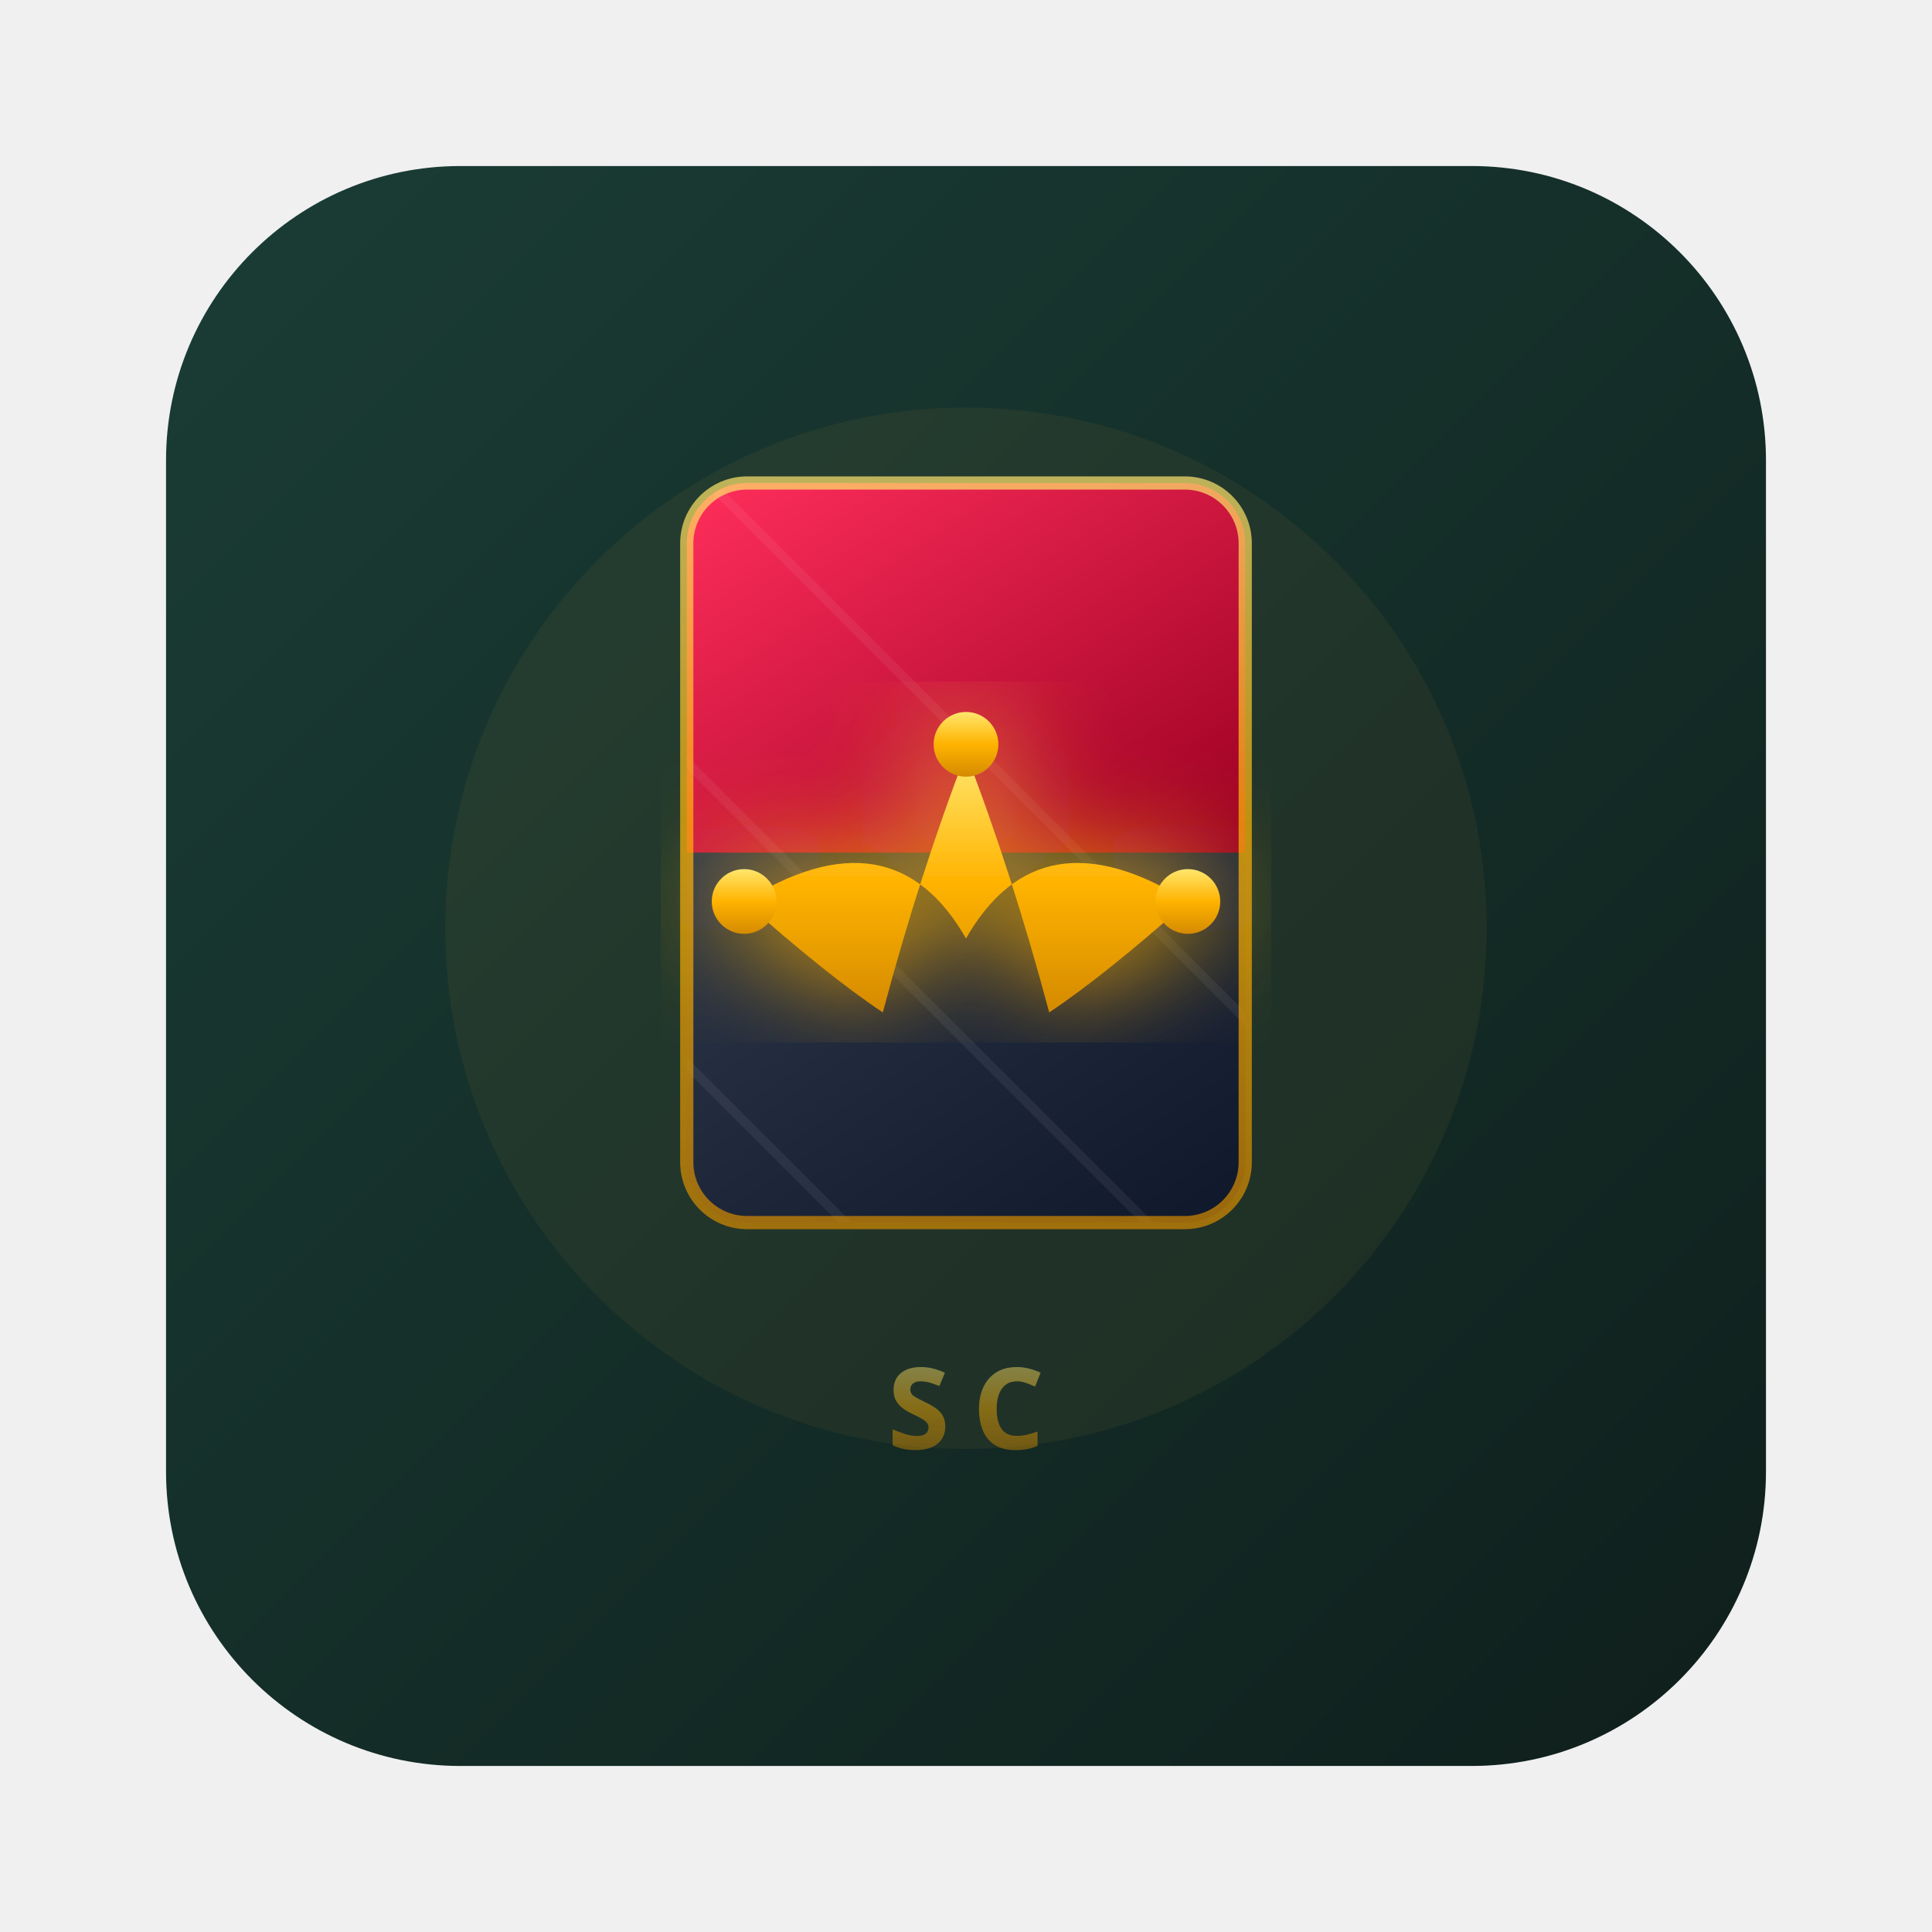
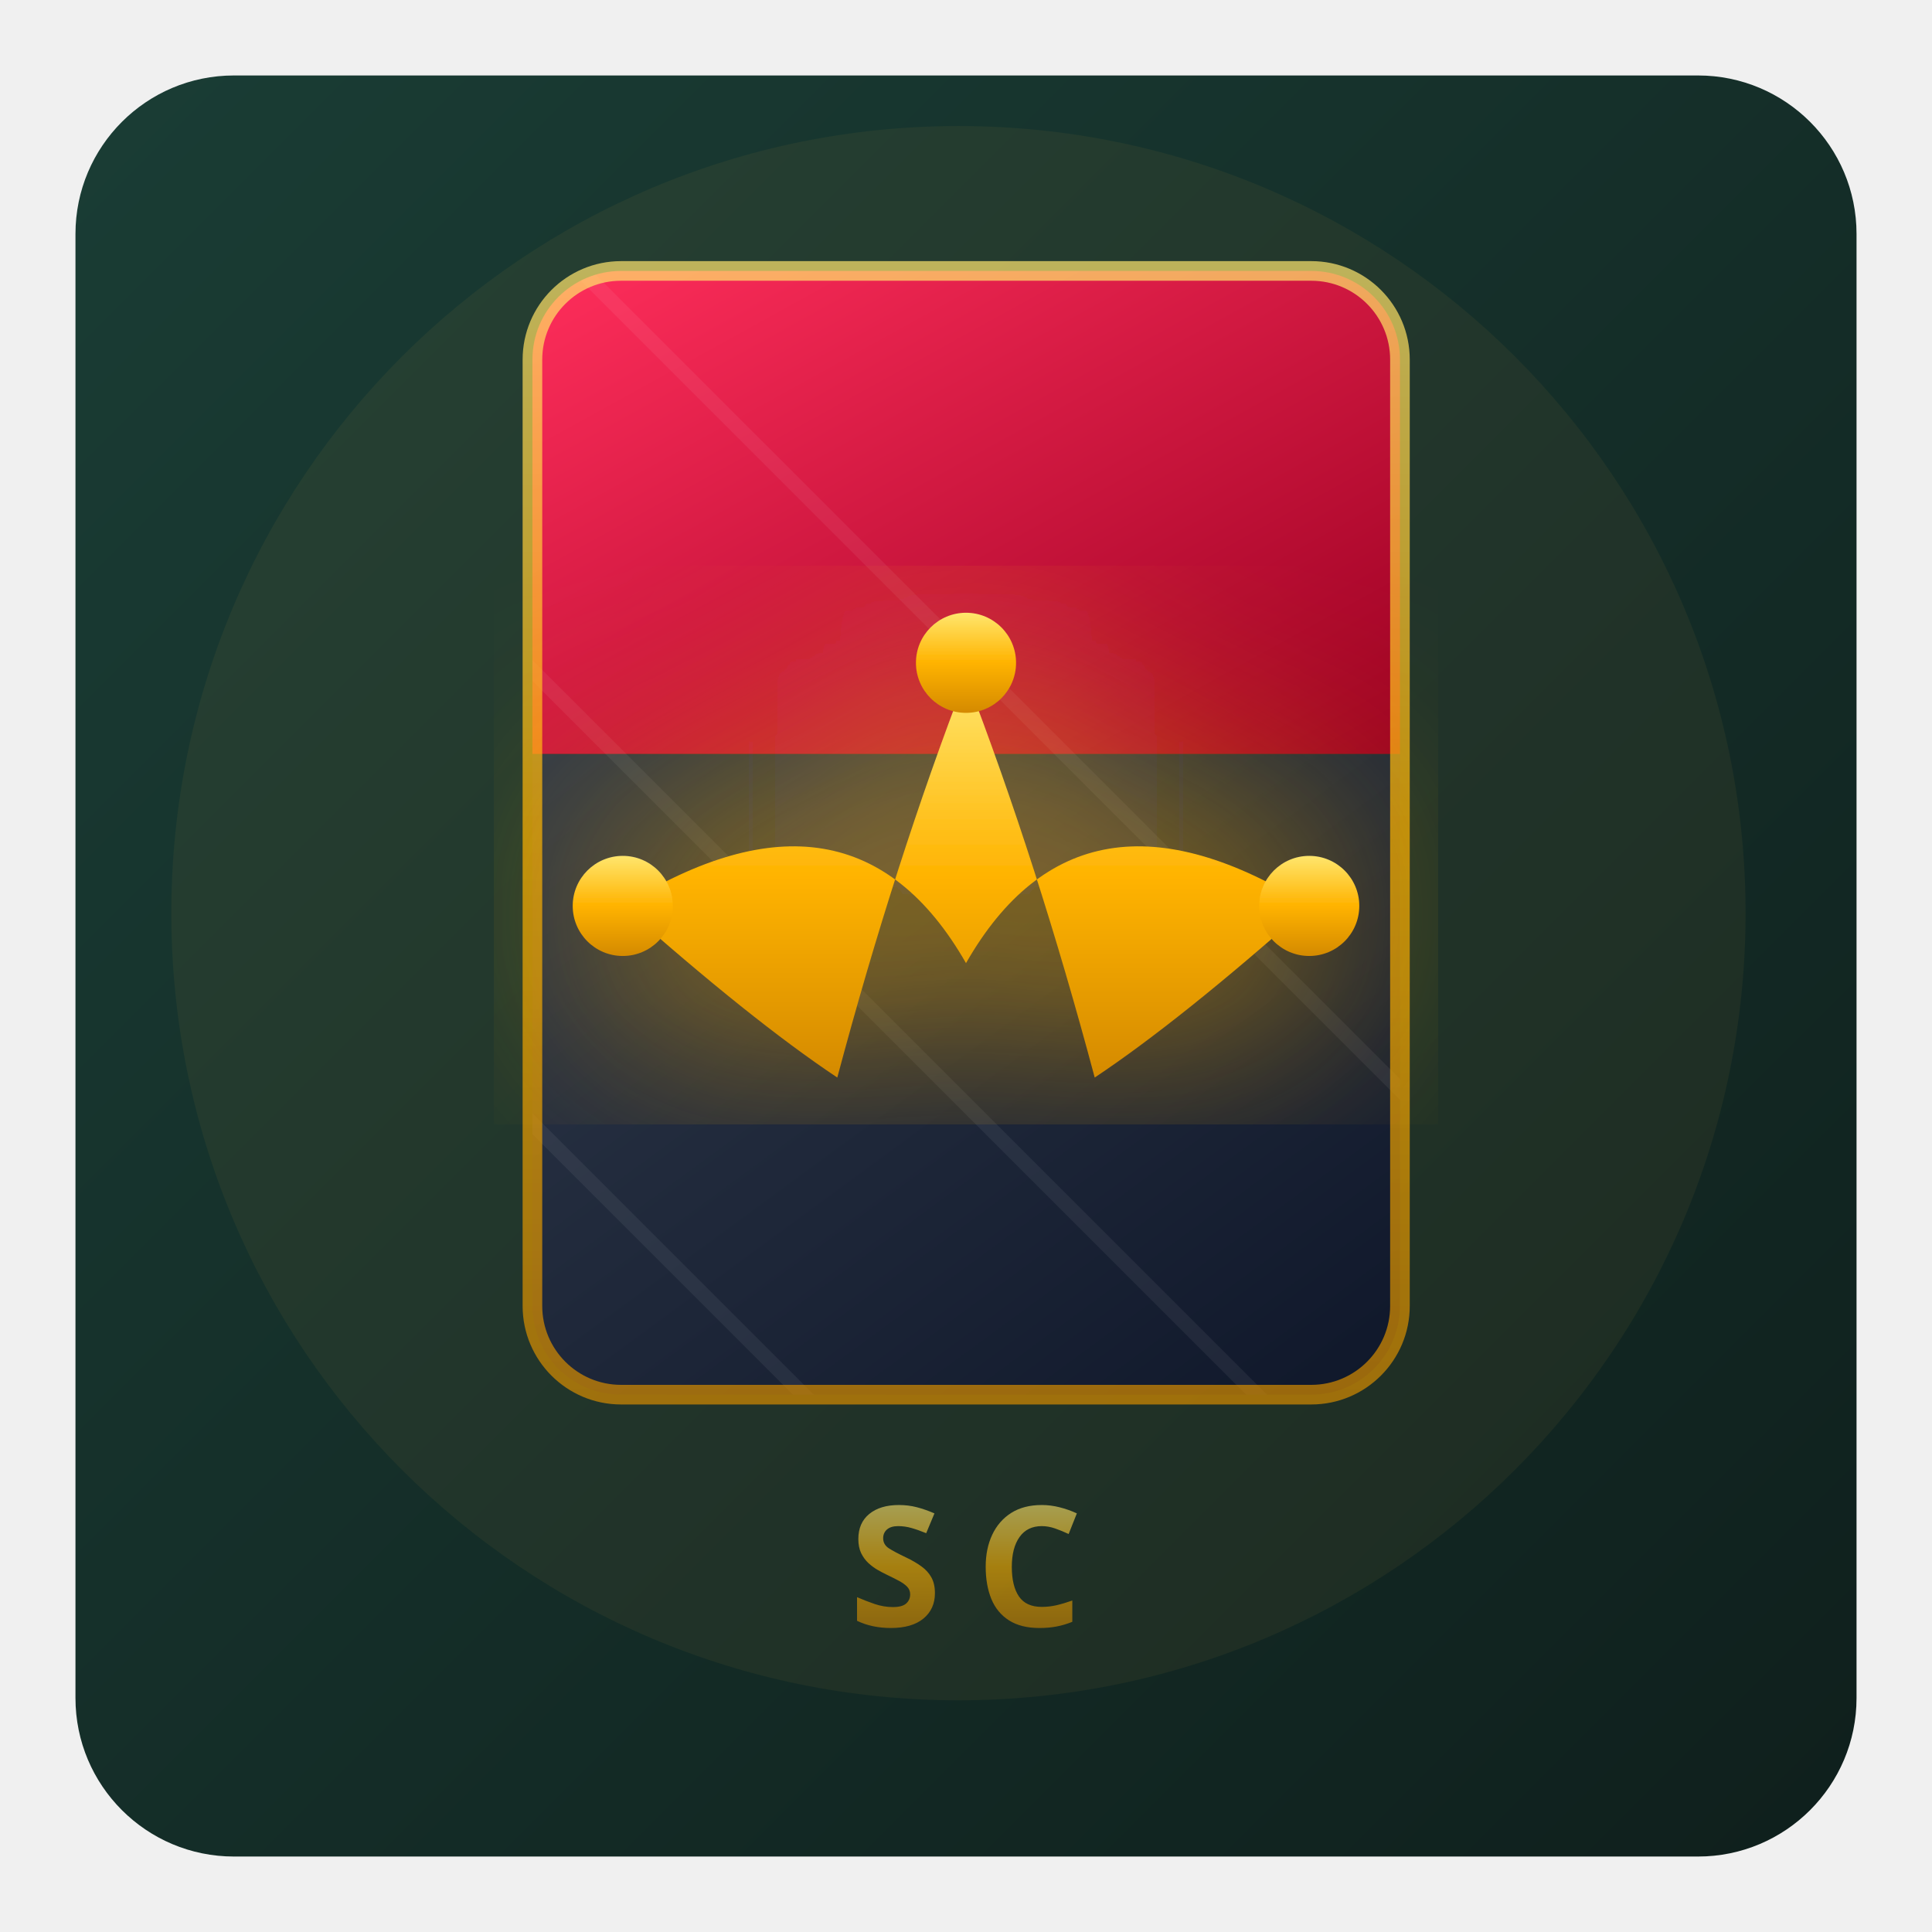
<svg xmlns="http://www.w3.org/2000/svg" viewBox="0 0 512 512" width="512" height="512">
  <defs>
    <linearGradient id="mbg" x1="0%" y1="0%" x2="100%" y2="100%">
      <stop offset="0%" stop-color="#1a3d35" />
      <stop offset="100%" stop-color="#0f1f1c" />
    </linearGradient>
    <linearGradient id="mcard-top" x1="0%" y1="0%" x2="100%" y2="100%">
      <stop offset="0%" stop-color="#ff2e5b" />
      <stop offset="100%" stop-color="#9b0022" />
    </linearGradient>
    <linearGradient id="mcard-bot" x1="0%" y1="0%" x2="100%" y2="100%">
      <stop offset="0%" stop-color="#2d3748" />
      <stop offset="100%" stop-color="#0f172a" />
    </linearGradient>
    <linearGradient id="mgold" x1="0%" y1="0%" x2="0%" y2="100%">
      <stop offset="0%" stop-color="#ffe66d" />
      <stop offset="50%" stop-color="#ffb300" />
      <stop offset="100%" stop-color="#d48a00" />
    </linearGradient>
    <filter id="mglow">
-       <feGaussianBlur stdDeviation="6" result="blur" />
+       <feGaussianBlur stdDeviation="9.1" result="blur" />
      <feMerge>
        <feMergeNode in="blur" />
        <feMergeNode in="SourceGraphic" />
      </feMerge>
    </filter>
    <clipPath id="mcard-clip">
-       <rect x="182" y="128" width="148" height="196" rx="16" />
+       <rect x="141.1" y="71.8" width="229.9" height="297.8" rx="23.5" />
    </clipPath>
  </defs>
-   <rect x="44" y="44" width="424" height="424" rx="78" fill="url(#mbg)" />
-   <circle cx="256" cy="246" r="138" fill="#e6b23c" opacity="0.06" />
+   <rect x="20" y="20" width="472" height="472" rx="42" fill="url(#mbg)" />
+   <circle cx="254" cy="242" r="208.6" fill="#e6b23c" opacity="0.06" />
  <g clip-path="url(#mcard-clip)">
-     <rect x="182" y="128" width="148" height="98" fill="url(#mcard-top)" />
-     <rect x="182" y="226" width="148" height="98" fill="url(#mcard-bot)" />
-     <g opacity="0.06" stroke="#ffffff" stroke-width="2.5">
-       <line x1="140" y1="160" x2="380" y2="400" />
-       <line x1="180" y1="120" x2="380" y2="320" />
-       <line x1="100" y1="200" x2="340" y2="440" />
+     <rect x="141.1" y="71.8" width="229.9" height="128" fill="url(#mcard-top)" />
+     <rect x="141.1" y="199.9" width="229.9" height="169.8" fill="url(#mcard-bot)" />
+     <g opacity="0.06" stroke="#ffffff" stroke-width="3.9">
+       <line x1="81" y1="117.6" x2="431" y2="467.6" />
+       <line x1="141.1" y1="58.8" x2="431" y2="348.7" />
+       <line x1="20.9" y1="177.6" x2="360.5" y2="517.2" />
    </g>
  </g>
-   <rect x="182" y="128" width="148" height="196" rx="16" fill="none" stroke="url(#mgold)" stroke-width="3.5" opacity="0.7" />
-   <g fill="url(#mgold)" filter="url(#mglow)" transform="translate(256, 234) scale(2.45) translate(-50, -36)">
+   <rect x="141.1" y="71.8" width="229.9" height="297.8" rx="23.5" fill="none" stroke="url(#mgold)" stroke-width="5.2" opacity="0.7" />
+   <g fill="url(#mgold)" filter="url(#mglow)" transform="translate(256, 232.5) scale(3.79) translate(-50, -36)">
    <path d="M 50,42 Q 42,28 26,38 Q 35,46 41,50 Q 45,35 50,22 Q 55,35 59,50              Q 65,46 74,38 Q 58,28 50,42 Z" />
    <circle cx="26" cy="38" r="3.5" />
    <circle cx="50" cy="21" r="3.5" />
    <circle cx="74" cy="38" r="3.5" />
  </g>
-   <text x="256" y="384" text-anchor="middle" font-family="system-ui, sans-serif" font-weight="700" font-size="30" fill="url(#mgold)" opacity="0.45" letter-spacing="6">SC</text>
+   <text x="256" y="431" text-anchor="middle" font-family="system-ui, sans-serif" font-weight="700" font-size="44.4" fill="url(#mgold)" opacity="0.6" letter-spacing="9.1">SC</text>
</svg>
